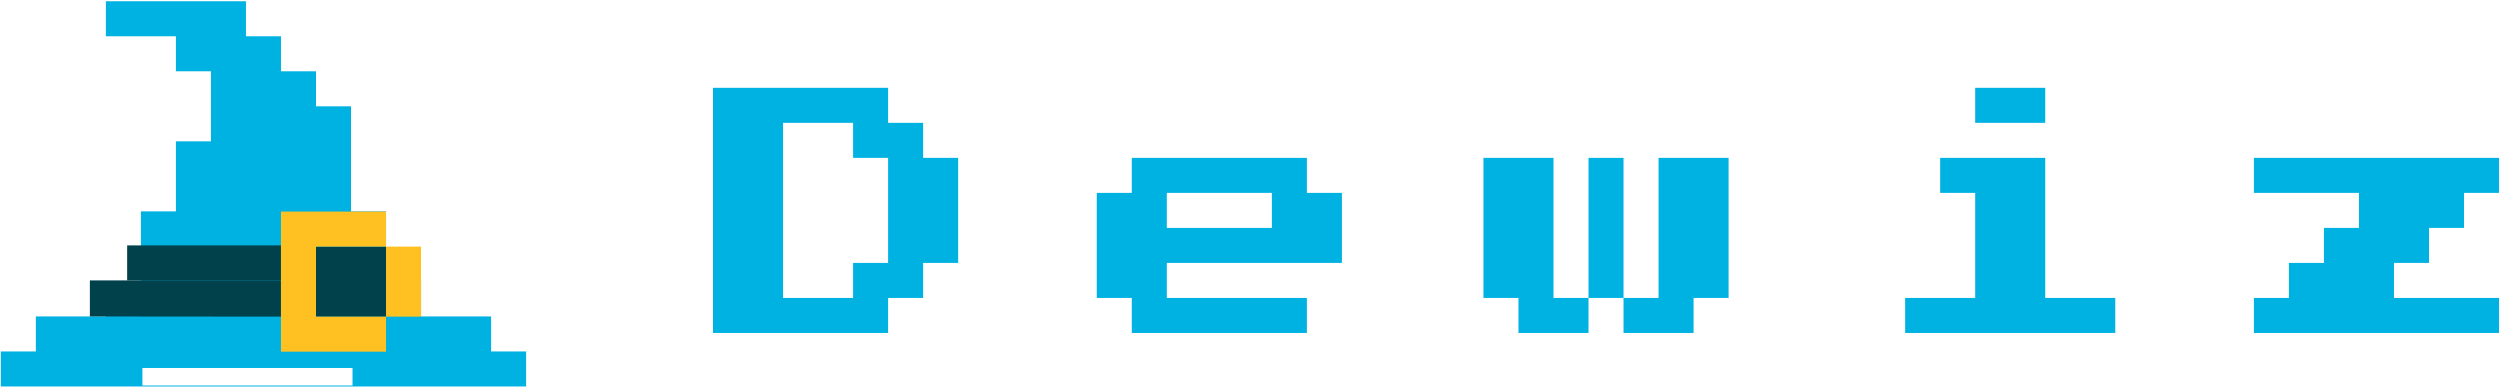
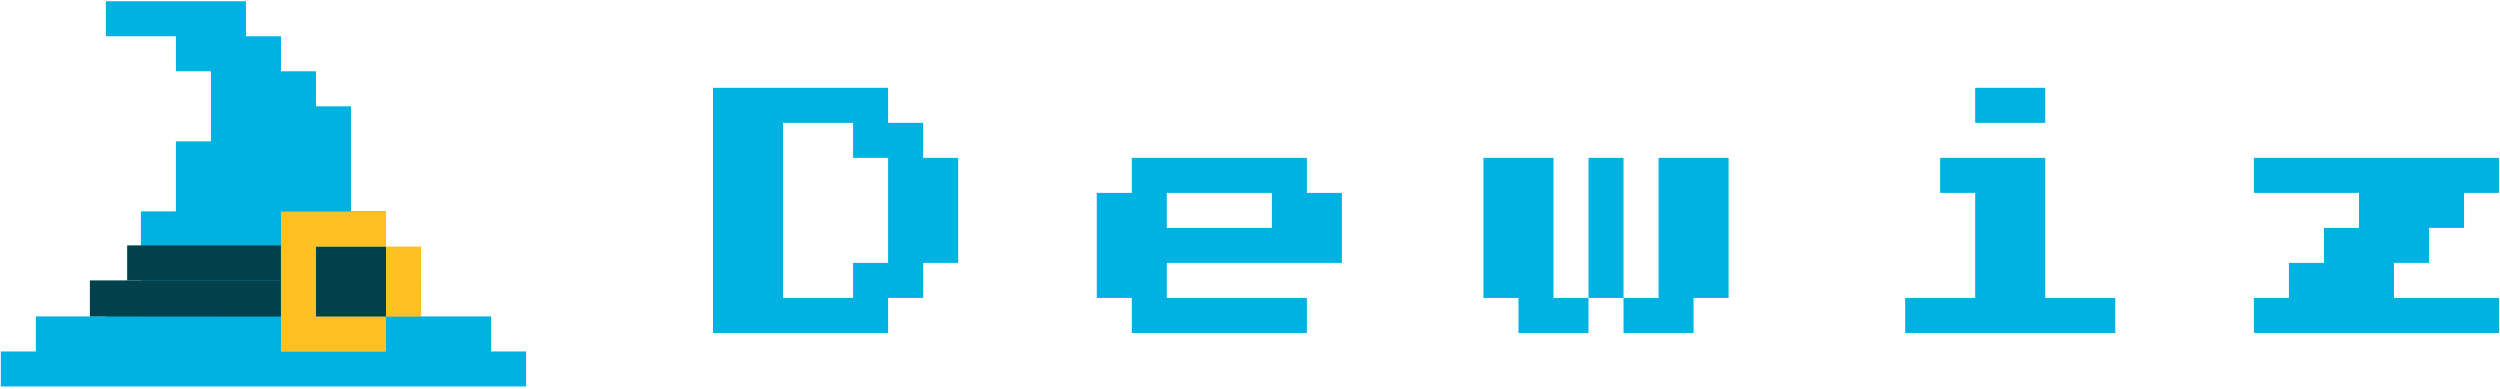
<svg xmlns="http://www.w3.org/2000/svg" viewBox="0 0 823 128" fill="none">
  <path class="fill-primary" d="M234.721 109.611V28.91H292.365V40.439H303.893V51.968H315.422V86.553H303.893V98.082H292.365V109.611H234.721ZM257.779 98.082H280.836V86.553H292.365V51.968H280.836V40.439H257.779V98.082Z" fill="#00B2E2" />
  <path class="fill-primary" d="M372.585 109.611V98.082H361.056V63.496H372.585V51.968H430.228V63.496H441.757V86.554H384.114V98.082H430.228V109.611H372.585ZM384.114 75.025H418.7V63.496H384.114V75.025Z" fill="#00B2E2" />
  <path class="fill-primary" d="M511.41 98.082H522.938V109.611H499.881V98.082H488.352V51.968H511.41V98.082ZM534.467 51.968V98.082H522.938V51.968H534.467ZM569.053 51.968V98.082H557.524V109.611H534.467V98.082H545.996V51.968H569.053Z" fill="#00B2E2" />
  <path class="fill-primary" d="M650.234 40.439V28.91H673.291V40.439H650.234ZM627.177 109.611V98.082H650.234V63.496H638.705V51.968H673.291V98.082H696.349V109.611H627.177Z" fill="#00B2E2" />
  <path class="fill-primary" d="M741.983 109.611V98.082H753.512V86.554H765.04V75.025H776.569V63.496H741.983V51.968H822.684V63.496H811.155V75.025H799.626V86.554H788.098V98.082H822.684V109.611H741.983Z" fill="#00B2E2" />
-   <path class="fill-primary" fill-rule="evenodd" clip-rule="evenodd" d="M34.855 11.94V0.411H80.969V11.94H92.498V23.468H104.027V34.997H115.555V69.583H127.084V92.641H138.613V104.169H161.67V115.698H173.199V127.227H0.269V115.698H11.797V104.169H34.855V92.641H46.383V69.583H57.912V46.526H69.441V23.468H57.912V11.94H34.855ZM116.051 121.139H46.879V126.904H116.051V121.139Z" fill="#00B2E2" />
+   <path class="fill-primary" fill-rule="evenodd" clip-rule="evenodd" d="M34.855 11.94V0.411H80.969V11.94H92.498V23.468H104.027V34.997H115.555V69.583H127.084V92.641H138.613V104.169H161.67V115.698H173.199V127.227H0.269V115.698H11.797V104.169H34.855V92.641H46.383V69.583H57.912V46.526H69.441V23.468H57.912V11.94H34.855Z" fill="#00B2E2" />
  <path class="fill-secondary" d="M104.016 81.219H127.074V104.241H104.016V81.219Z" fill="#00414C" />
  <path class="fill-secondary" d="M92.491 80.789H41.86V92.318H92.491V80.789Z" fill="#00414C" />
  <path class="fill-secondary" d="M92.491 92.318L29.586 92.318V104.176L92.491 104.234V92.318Z" fill="#00414C" />
  <path fill-rule="evenodd" clip-rule="evenodd" d="M92.491 69.652V115.767H127.077V104.238H138.605V81.181H127.077V69.652H92.491ZM104.019 81.181H127.077V104.238H104.019V81.181Z" fill="#FFC121" />
</svg>
